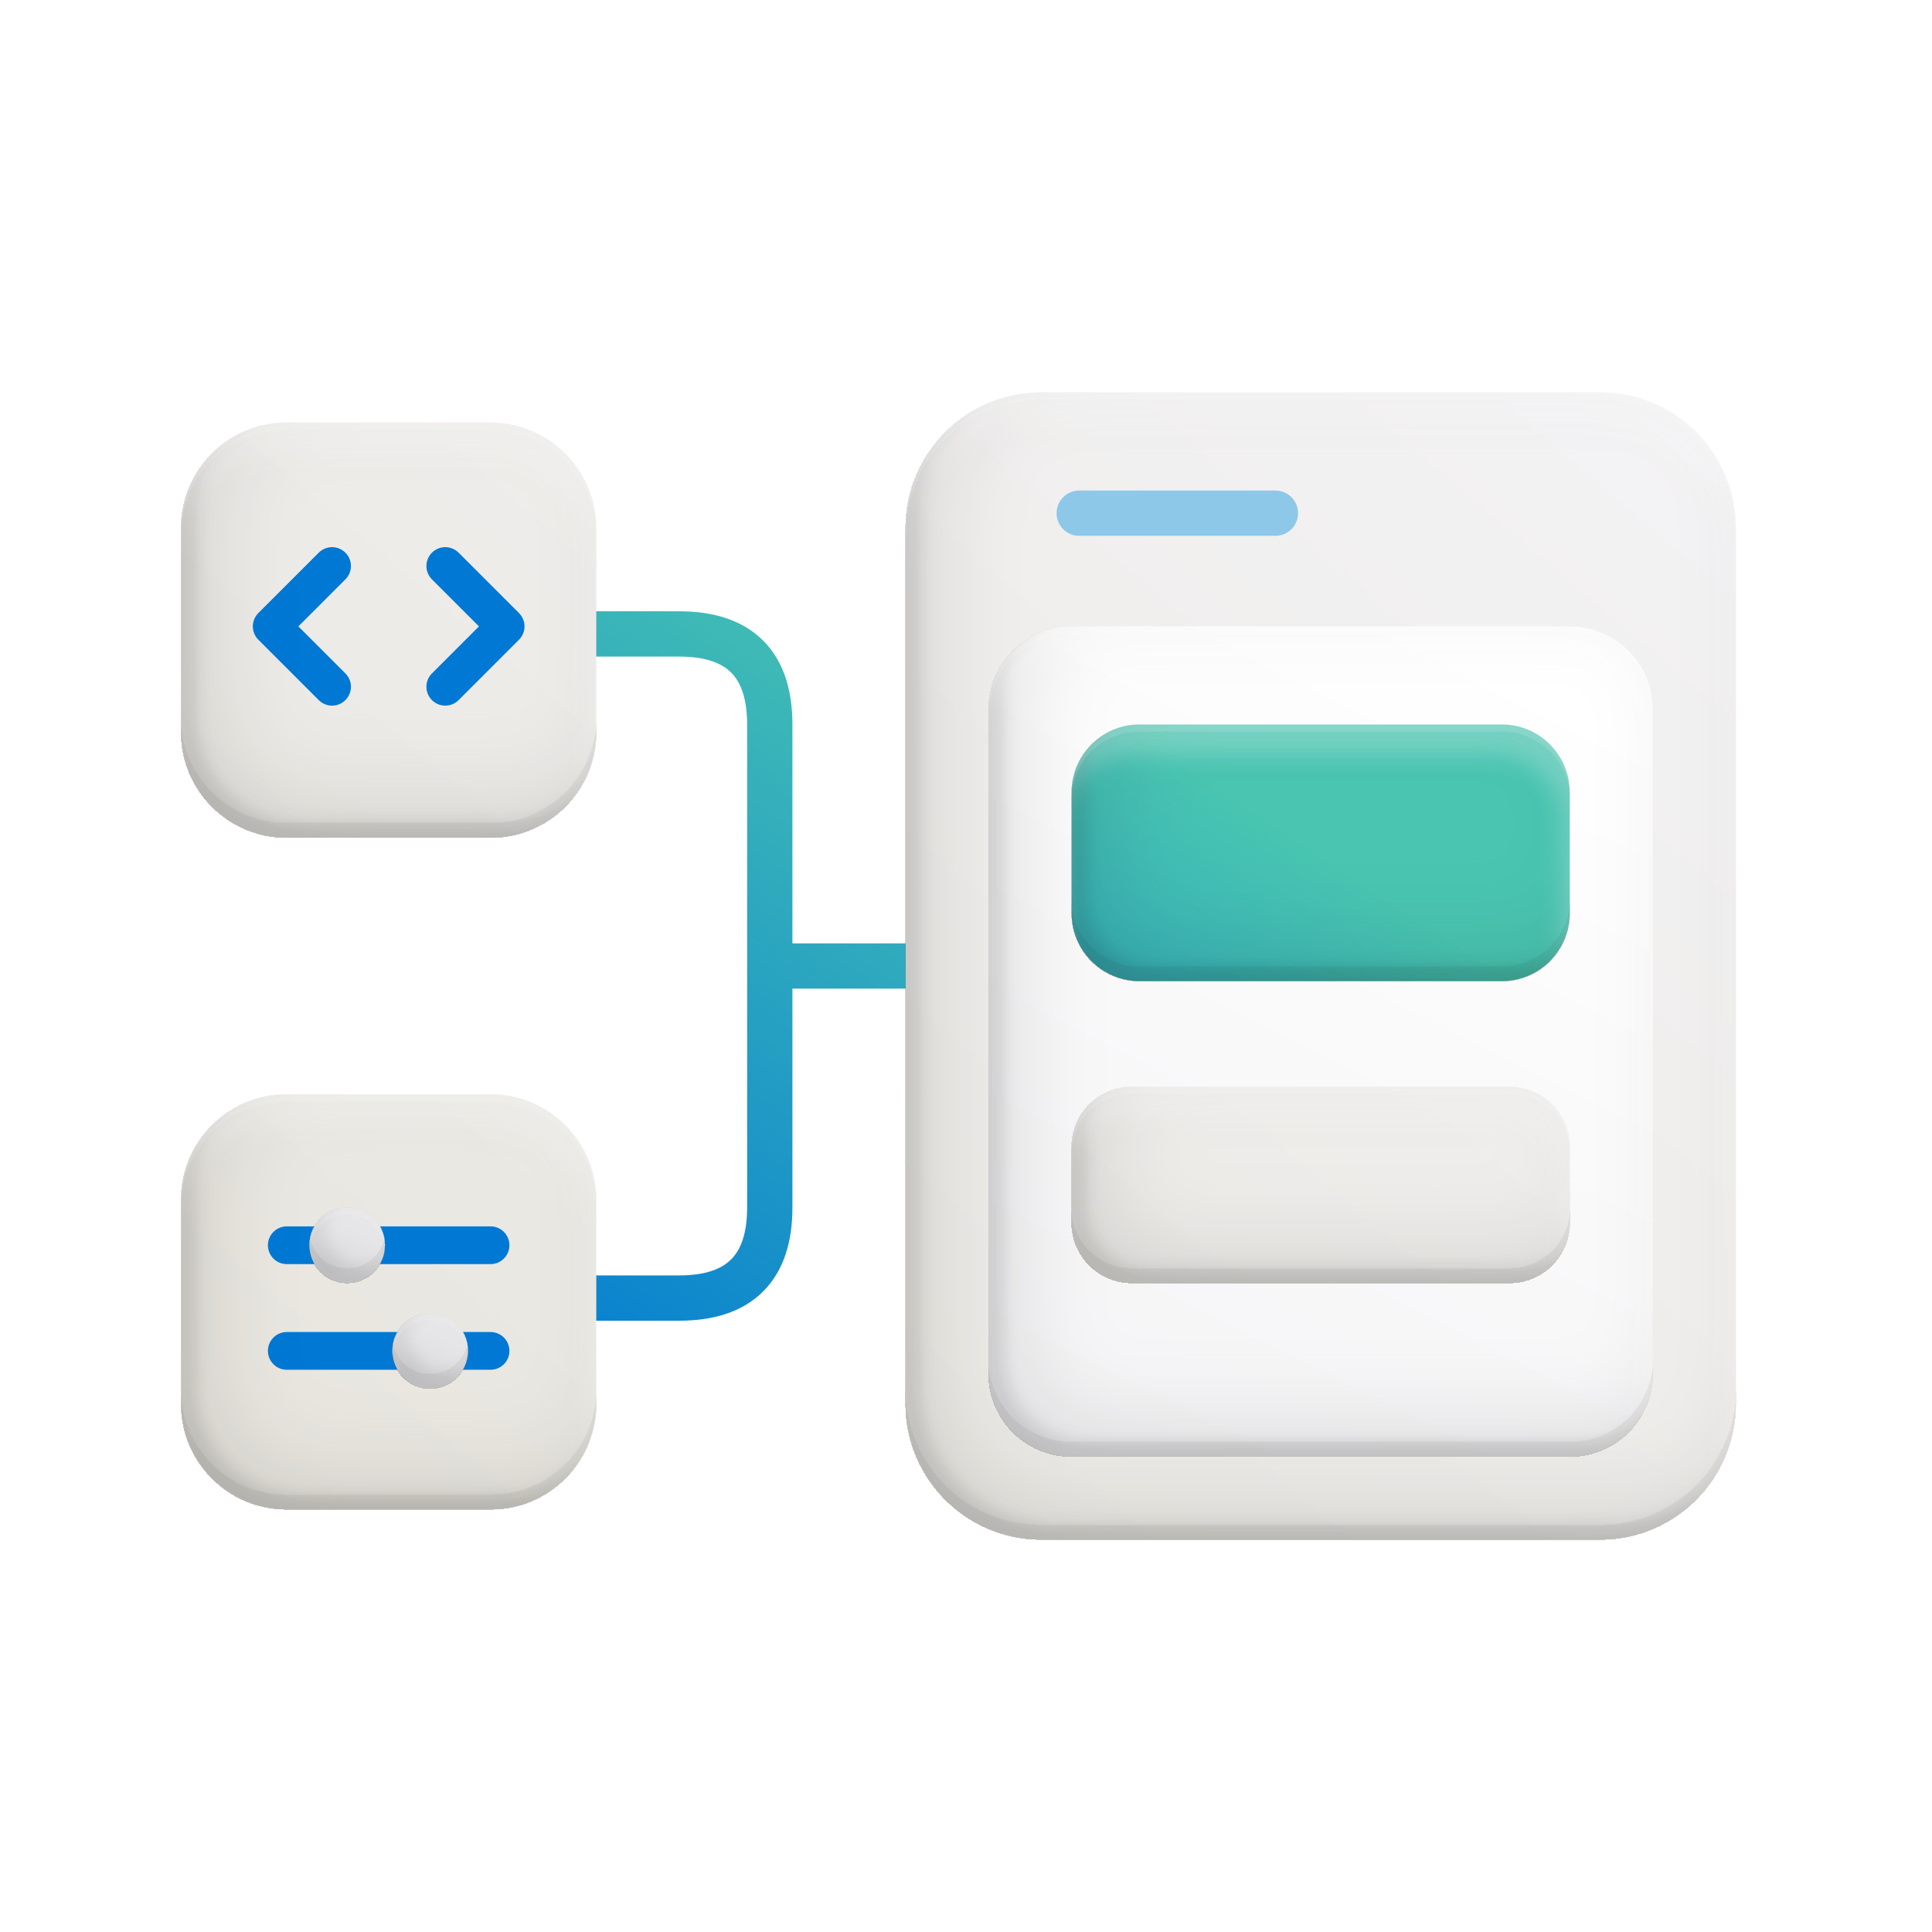
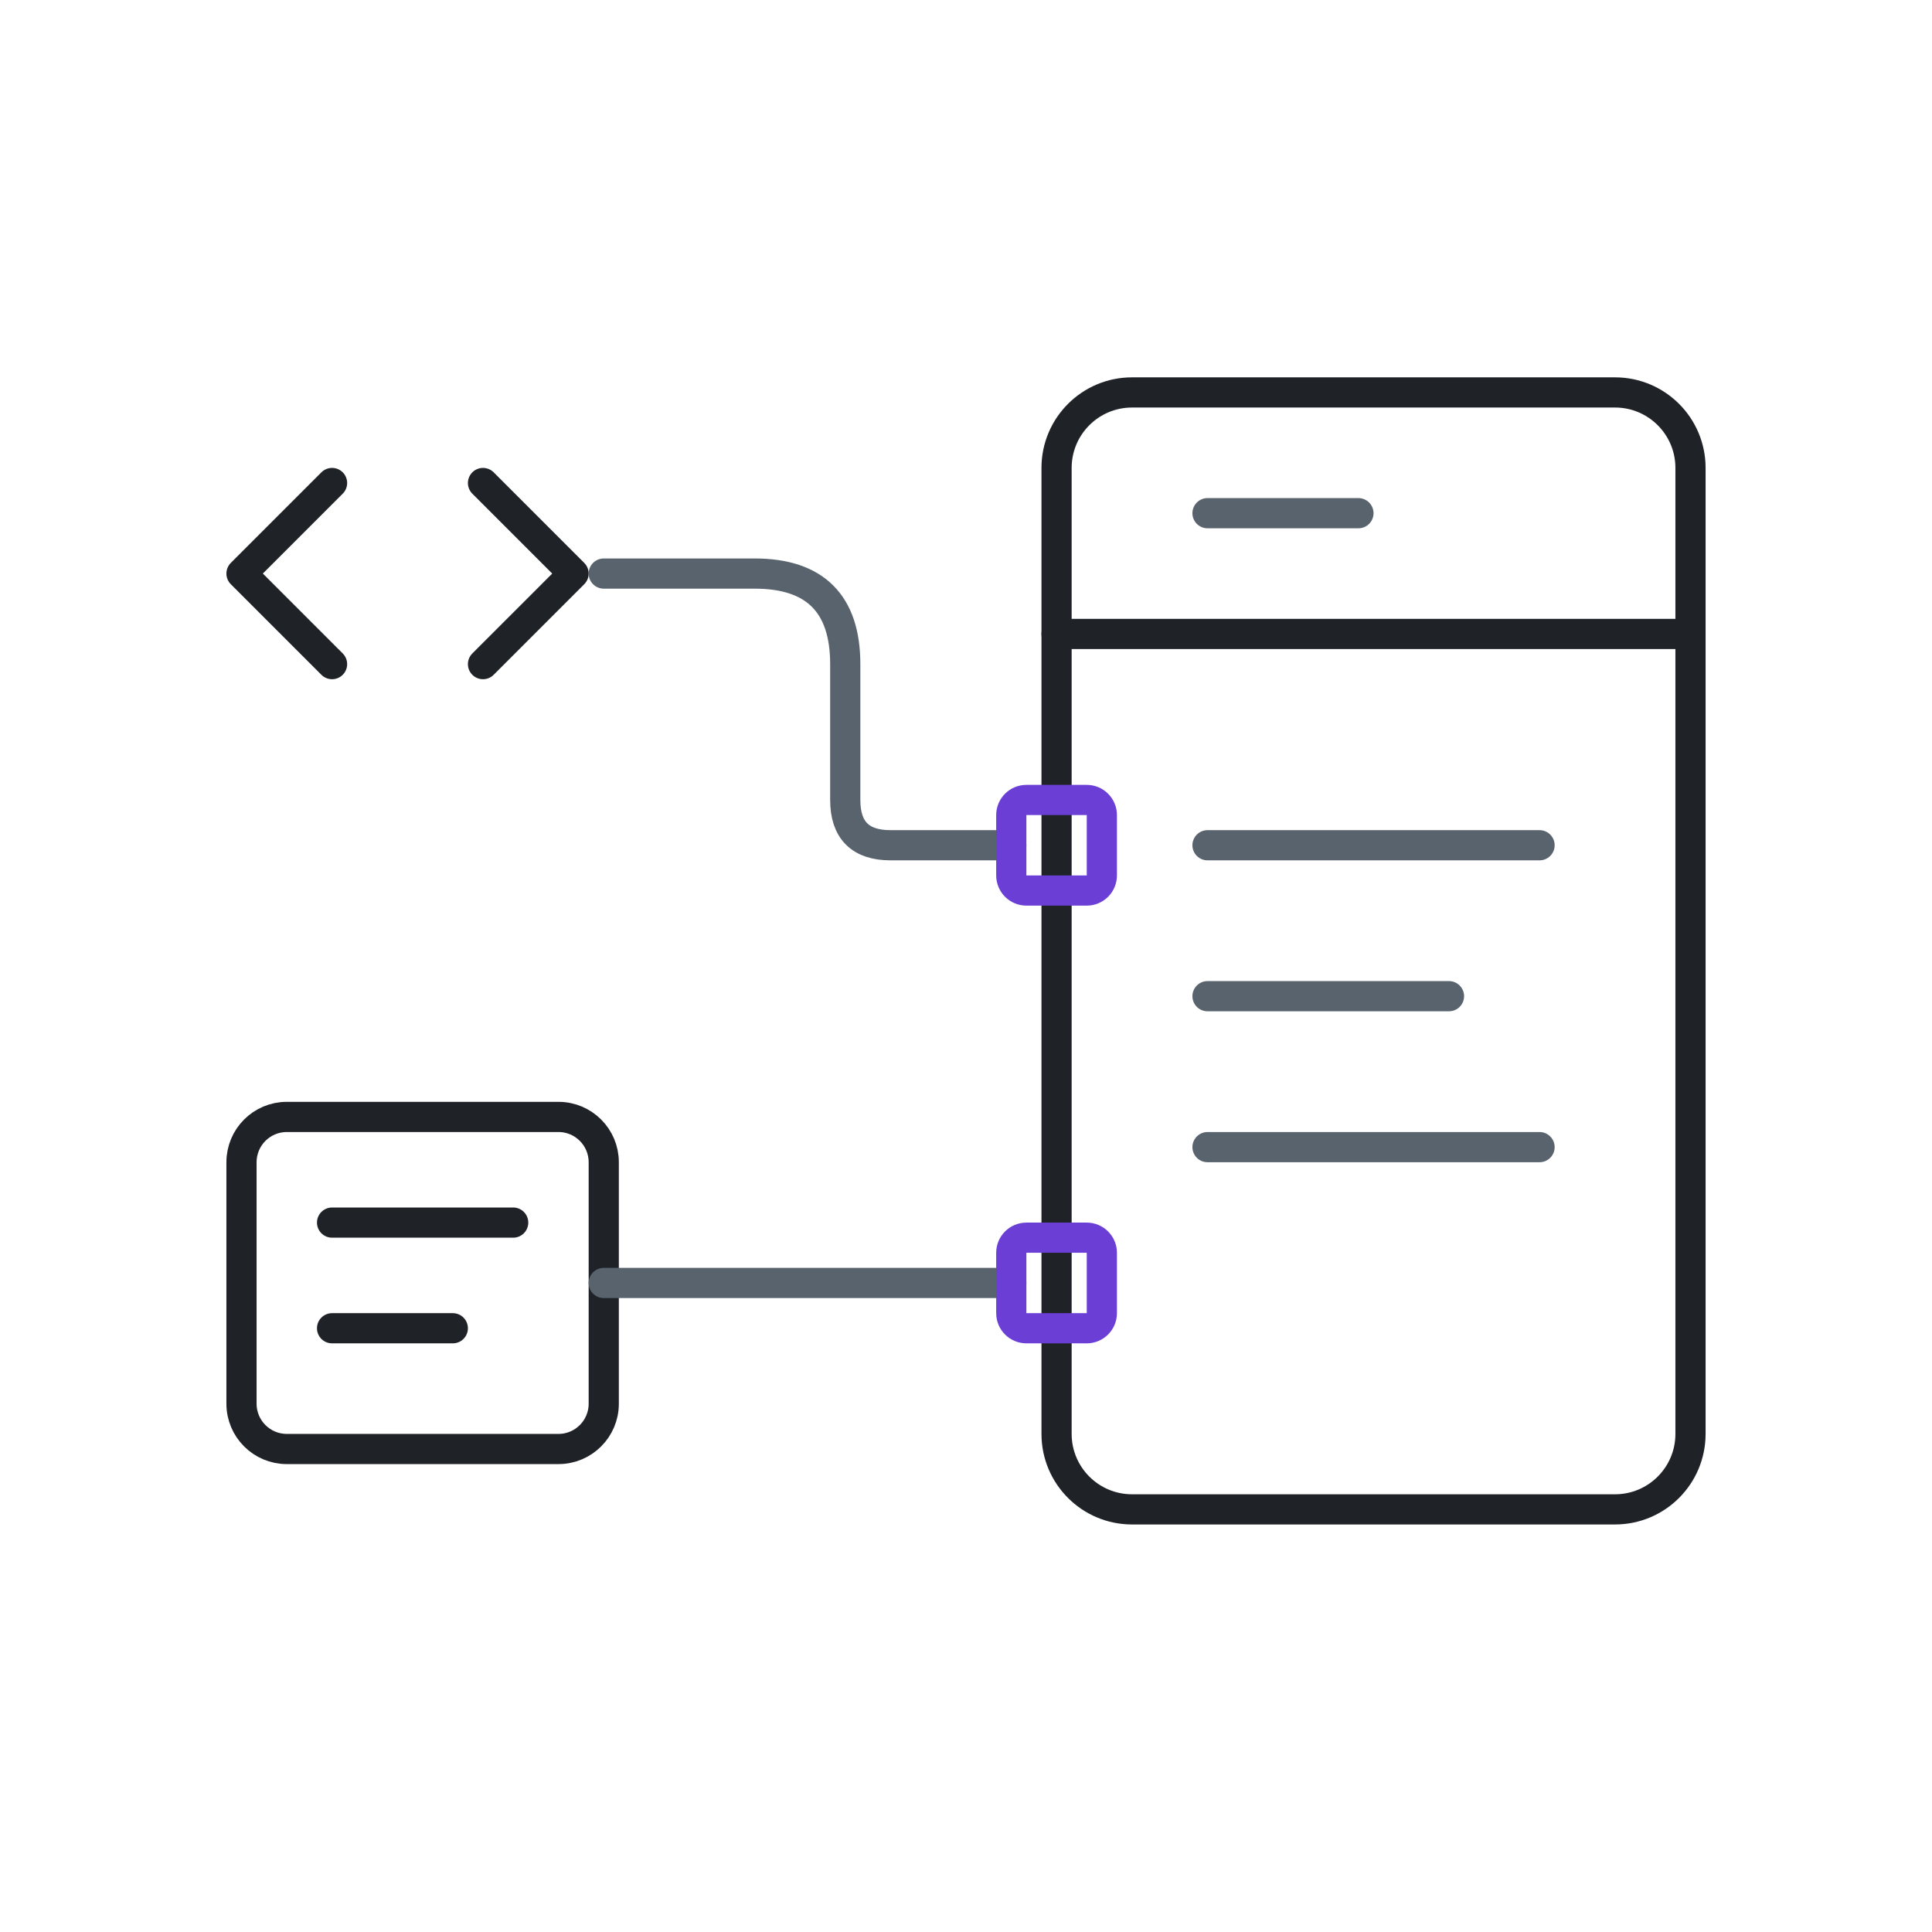
<svg xmlns="http://www.w3.org/2000/svg" width="512" height="512" viewBox="0 0 512 512" fill="none" role="img" aria-labelledby="assemble-title assemble-description">
-   <defs>
-     <linearGradient id="assemble-neutral" data-art-material="shell" x1="432" y1="96" x2="150" y2="430" gradientUnits="userSpaceOnUse">
-       <stop stop-color="#F4F3F5" />
-       <stop offset="1" stop-color="#E8E6DF" />
-     </linearGradient>
-     <linearGradient id="assemble-highlight" data-art-material="recess" x1="366" y1="156" x2="250" y2="384" gradientUnits="userSpaceOnUse">
-       <stop stop-color="white" />
-       <stop offset="1" stop-color="#F4F3F5" />
-     </linearGradient>
-     <linearGradient id="assemble-azure" data-art-material="accent" x1="422" y1="32" x2="160" y2="432" gradientUnits="userSpaceOnUse">
-       <stop offset="0.421" stop-color="#49C5B1" />
-       <stop offset="0.934" stop-color="#0078D4" />
-     </linearGradient>
-     <filter id="assemble-bevel" x="-15%" y="-15%" width="130%" height="130%" color-interpolation-filters="sRGB">
-       <feFlood flood-opacity="0" result="BackgroundImageFix" />
-       <feBlend mode="normal" in="SourceGraphic" in2="BackgroundImageFix" result="shape" />
-       <feColorMatrix in="SourceAlpha" type="matrix" values="0 0 0 0 0 0 0 0 0 0 0 0 0 0 0 0 0 0 127 0" result="hardAlpha" />
-       <feOffset dx="4" dy="-4" />
-       <feGaussianBlur stdDeviation="2" />
-       <feComposite in2="hardAlpha" operator="arithmetic" k2="-1" k3="1" />
-       <feColorMatrix type="matrix" values="0 0 0 0 0 0 0 0 0 0 0 0 0 0 0 0 0 0 0.1 0" />
-       <feBlend mode="multiply" in2="shape" result="edge" />
-       <feColorMatrix in="SourceAlpha" type="matrix" values="0 0 0 0 0 0 0 0 0 0 0 0 0 0 0 0 0 0 127 0" result="hardAlpha" />
-       <feOffset dx="8" dy="-8" />
-       <feGaussianBlur stdDeviation="12" />
-       <feComposite in2="hardAlpha" operator="arithmetic" k2="-1" k3="1" />
-       <feColorMatrix type="matrix" values="0 0 0 0 0 0 0 0 0 0 0 0 0 0 0 0 0 0 0.1 0" />
-       <feBlend mode="multiply" in2="edge" result="depth" />
-       <feColorMatrix in="SourceAlpha" type="matrix" values="0 0 0 0 0 0 0 0 0 0 0 0 0 0 0 0 0 0 127 0" result="hardAlpha" />
-       <feOffset dx="-2" dy="8" />
-       <feGaussianBlur stdDeviation="3" />
-       <feComposite in2="hardAlpha" operator="arithmetic" k2="-1" k3="1" />
-       <feColorMatrix type="matrix" values="0 0 0 0 1 0 0 0 0 1 0 0 0 0 1 0 0 0 0.25 0" />
-       <feBlend mode="normal" in2="depth" result="highlight" />
-       <feColorMatrix in="SourceAlpha" type="matrix" values="0 0 0 0 0 0 0 0 0 0 0 0 0 0 0 0 0 0 127 0" result="hardAlpha" />
-       <feOffset dy="-4" />
-       <feComposite in2="hardAlpha" operator="arithmetic" k2="-1" k3="1" />
-       <feColorMatrix type="matrix" values="0 0 0 0 0 0 0 0 0 0 0 0 0 0 0 0 0 0 0.05 0" />
-       <feBlend mode="normal" in2="highlight" result="lower-edge" />
-       <feColorMatrix in="SourceAlpha" type="matrix" values="0 0 0 0 0 0 0 0 0 0 0 0 0 0 0 0 0 0 127 0" result="hardAlpha" />
-       <feOffset dy="2" />
-       <feComposite in2="hardAlpha" operator="arithmetic" k2="-1" k3="1" />
-       <feColorMatrix type="matrix" values="0 0 0 0 1 0 0 0 0 1 0 0 0 0 1 0 0 0 0.12 0" />
-       <feBlend mode="normal" in2="lower-edge" />
-     </filter>
-   </defs>
-   <g id="connection" stroke="url(#assemble-azure)" stroke-width="12" stroke-linecap="round" stroke-linejoin="round">
-     <path d="M158 168H180Q204 168 204 192V320Q204 344 180 344H158M204 256H264" />
+   <g id="assemble-subject" data-spot-role="outline" fill="none" stroke="#1f2328" stroke-width="8" stroke-linecap="round" stroke-linejoin="round">
+     <rect x="280" y="104" width="168" height="296" rx="20" />
+     <path d="M280 168h168M88 128l-24 24 24 24M128 128l24 24-24 24" />
+     <rect x="64" y="296" width="96" height="88" rx="12" />
+     <path d="M88 324h48M88 352h32" />
  </g>
-   <g id="subject">
-     <rect x="240" y="104" width="220" height="304" rx="36" fill="url(#assemble-neutral)" filter="url(#assemble-bevel)" />
-     <rect x="262" y="166" width="176" height="220" rx="22" fill="url(#assemble-highlight)" filter="url(#assemble-bevel)" />
-     <rect x="280" y="130" width="64" height="12" rx="6" fill="#8DC8E8" data-art-material="detail" />
-     <rect x="284" y="192" width="132" height="68" rx="18" fill="url(#assemble-azure)" filter="url(#assemble-bevel)" />
-     <rect x="284" y="288" width="132" height="52" rx="16" fill="url(#assemble-neutral)" filter="url(#assemble-bevel)" />
+   <g id="assemble-detail" data-spot-role="supporting-detail" fill="none" stroke="#59636e" stroke-width="8" stroke-linecap="round" stroke-linejoin="round">
+     <path d="M320 136h40M320 224h88M320 264h64M320 304h88M160 152h40q24 0 24 24v36q0 12 12 12h32M160 340h108" />
  </g>
-   <g id="source-project" filter="url(#assemble-bevel)">
-     <rect x="48" y="112" width="110" height="110" rx="28" fill="url(#assemble-neutral)" />
-     <path d="M88 150L72 166L88 182M118 150L134 166L118 182" stroke="#0078D4" data-art-material="ink" stroke-width="10" stroke-linecap="round" stroke-linejoin="round" />
-   </g>
-   <g id="resource" filter="url(#assemble-bevel)">
-     <rect x="48" y="290" width="110" height="110" rx="28" fill="url(#assemble-neutral)" />
-     <path d="M76 330H130M76 358H130" stroke="#0078D4" data-art-material="ink" stroke-width="10" stroke-linecap="round" />
-     <circle cx="92" cy="330" r="10" fill="url(#assemble-highlight)" filter="url(#assemble-bevel)" />
-     <circle cx="114" cy="358" r="10" fill="url(#assemble-highlight)" filter="url(#assemble-bevel)" />
+   <g id="assemble-accent" data-spot-role="accent" fill="none" stroke="#6b3fd6" stroke-width="8" stroke-linecap="round" stroke-linejoin="round">
+     <rect data-spot-part="port" x="268" y="212" width="24" height="24" rx="4" />
+     <rect data-spot-part="port" x="268" y="328" width="24" height="24" rx="4" />
  </g>
</svg>
